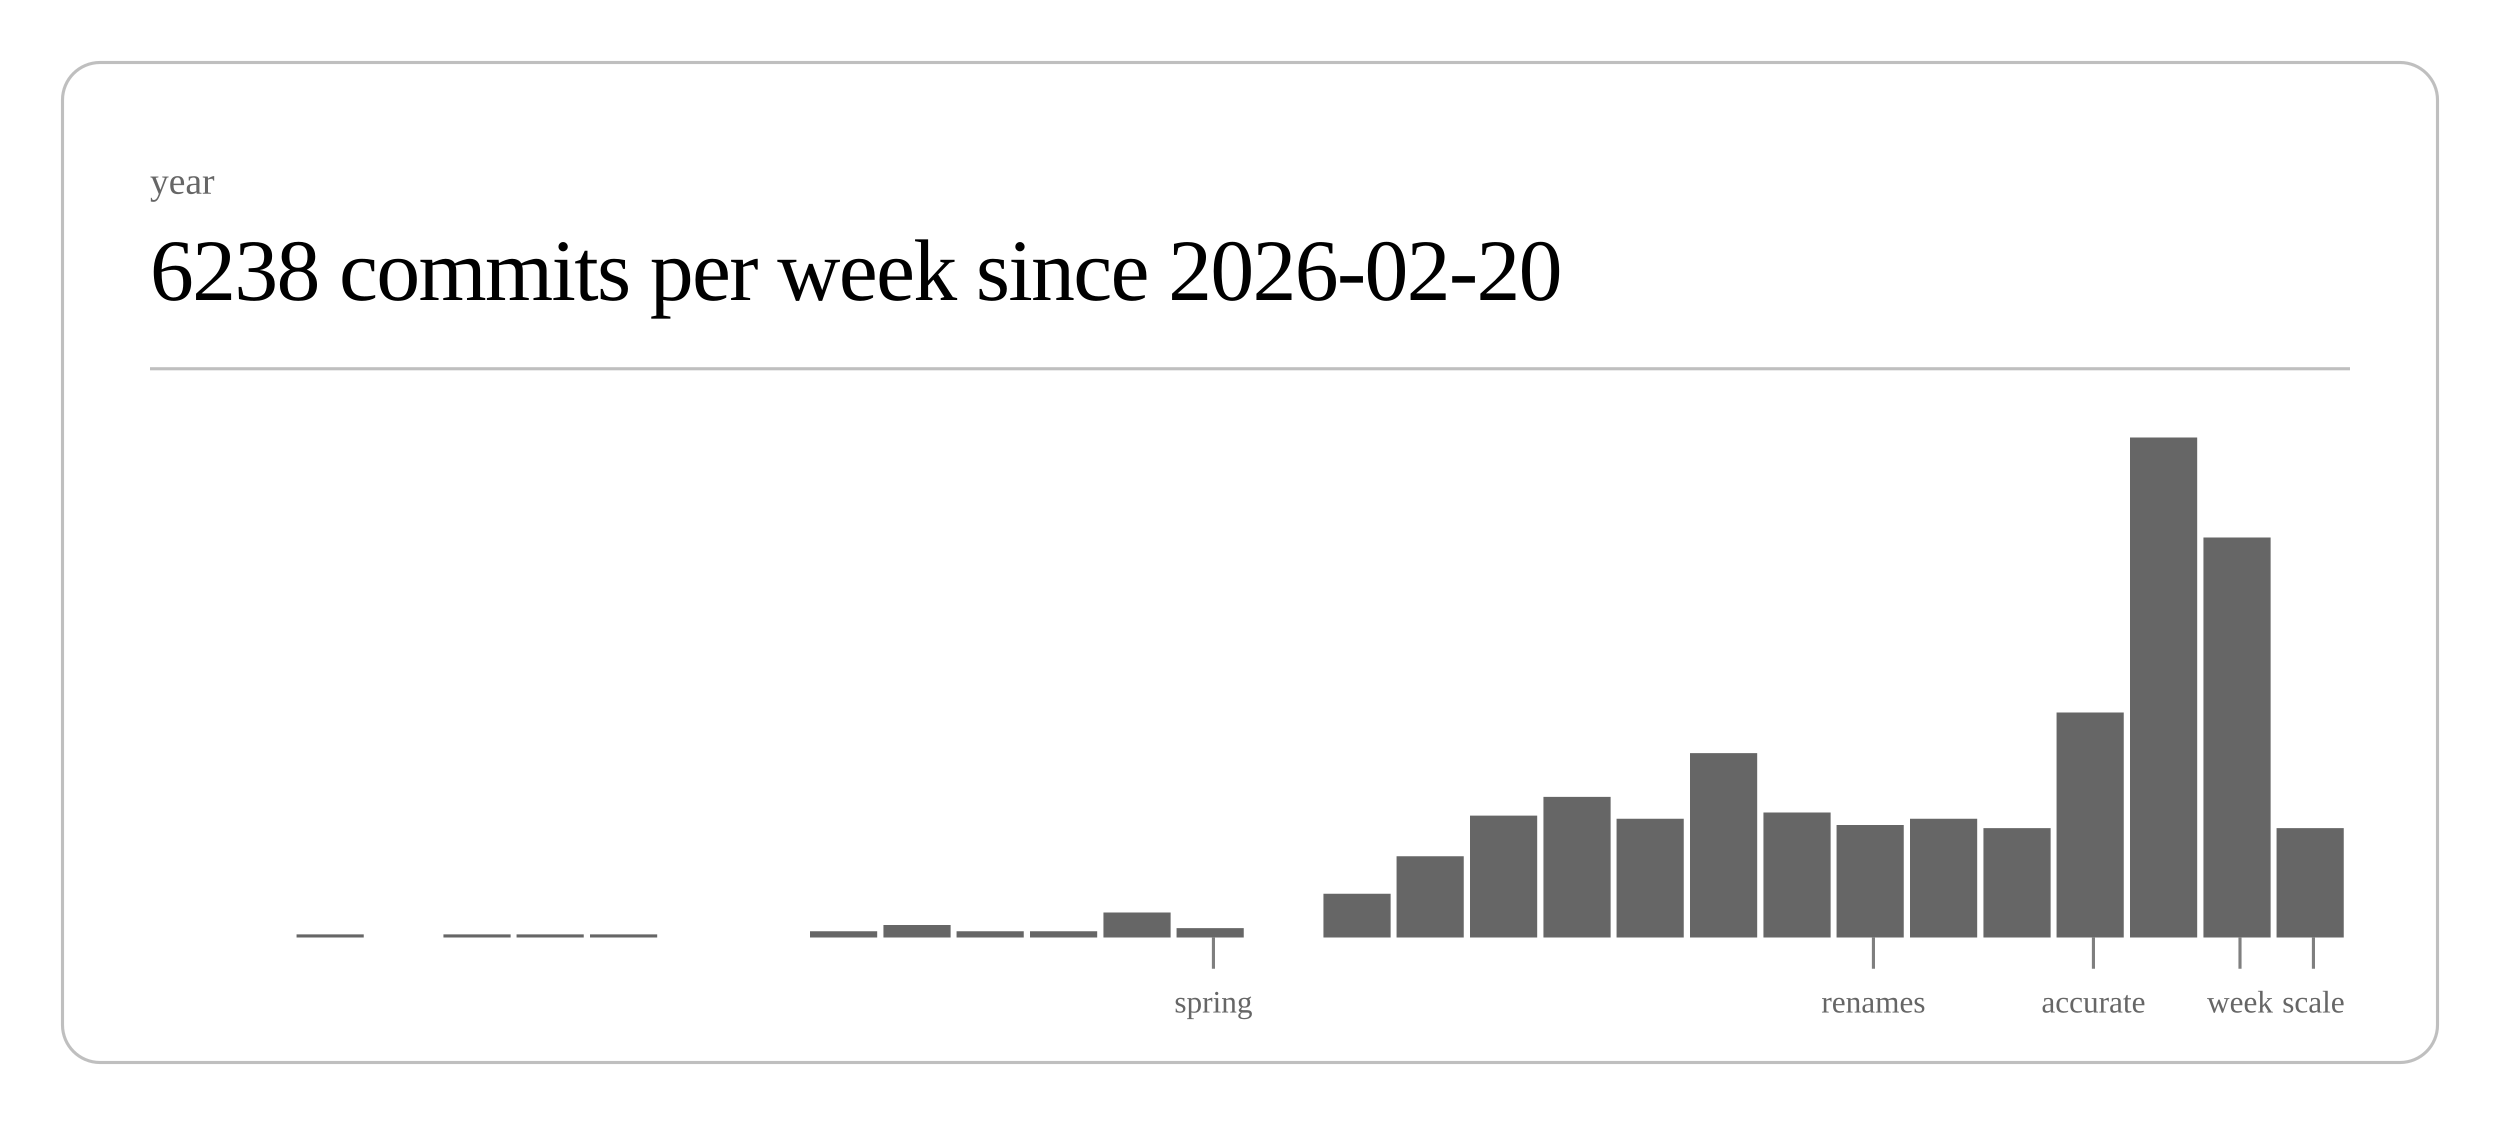
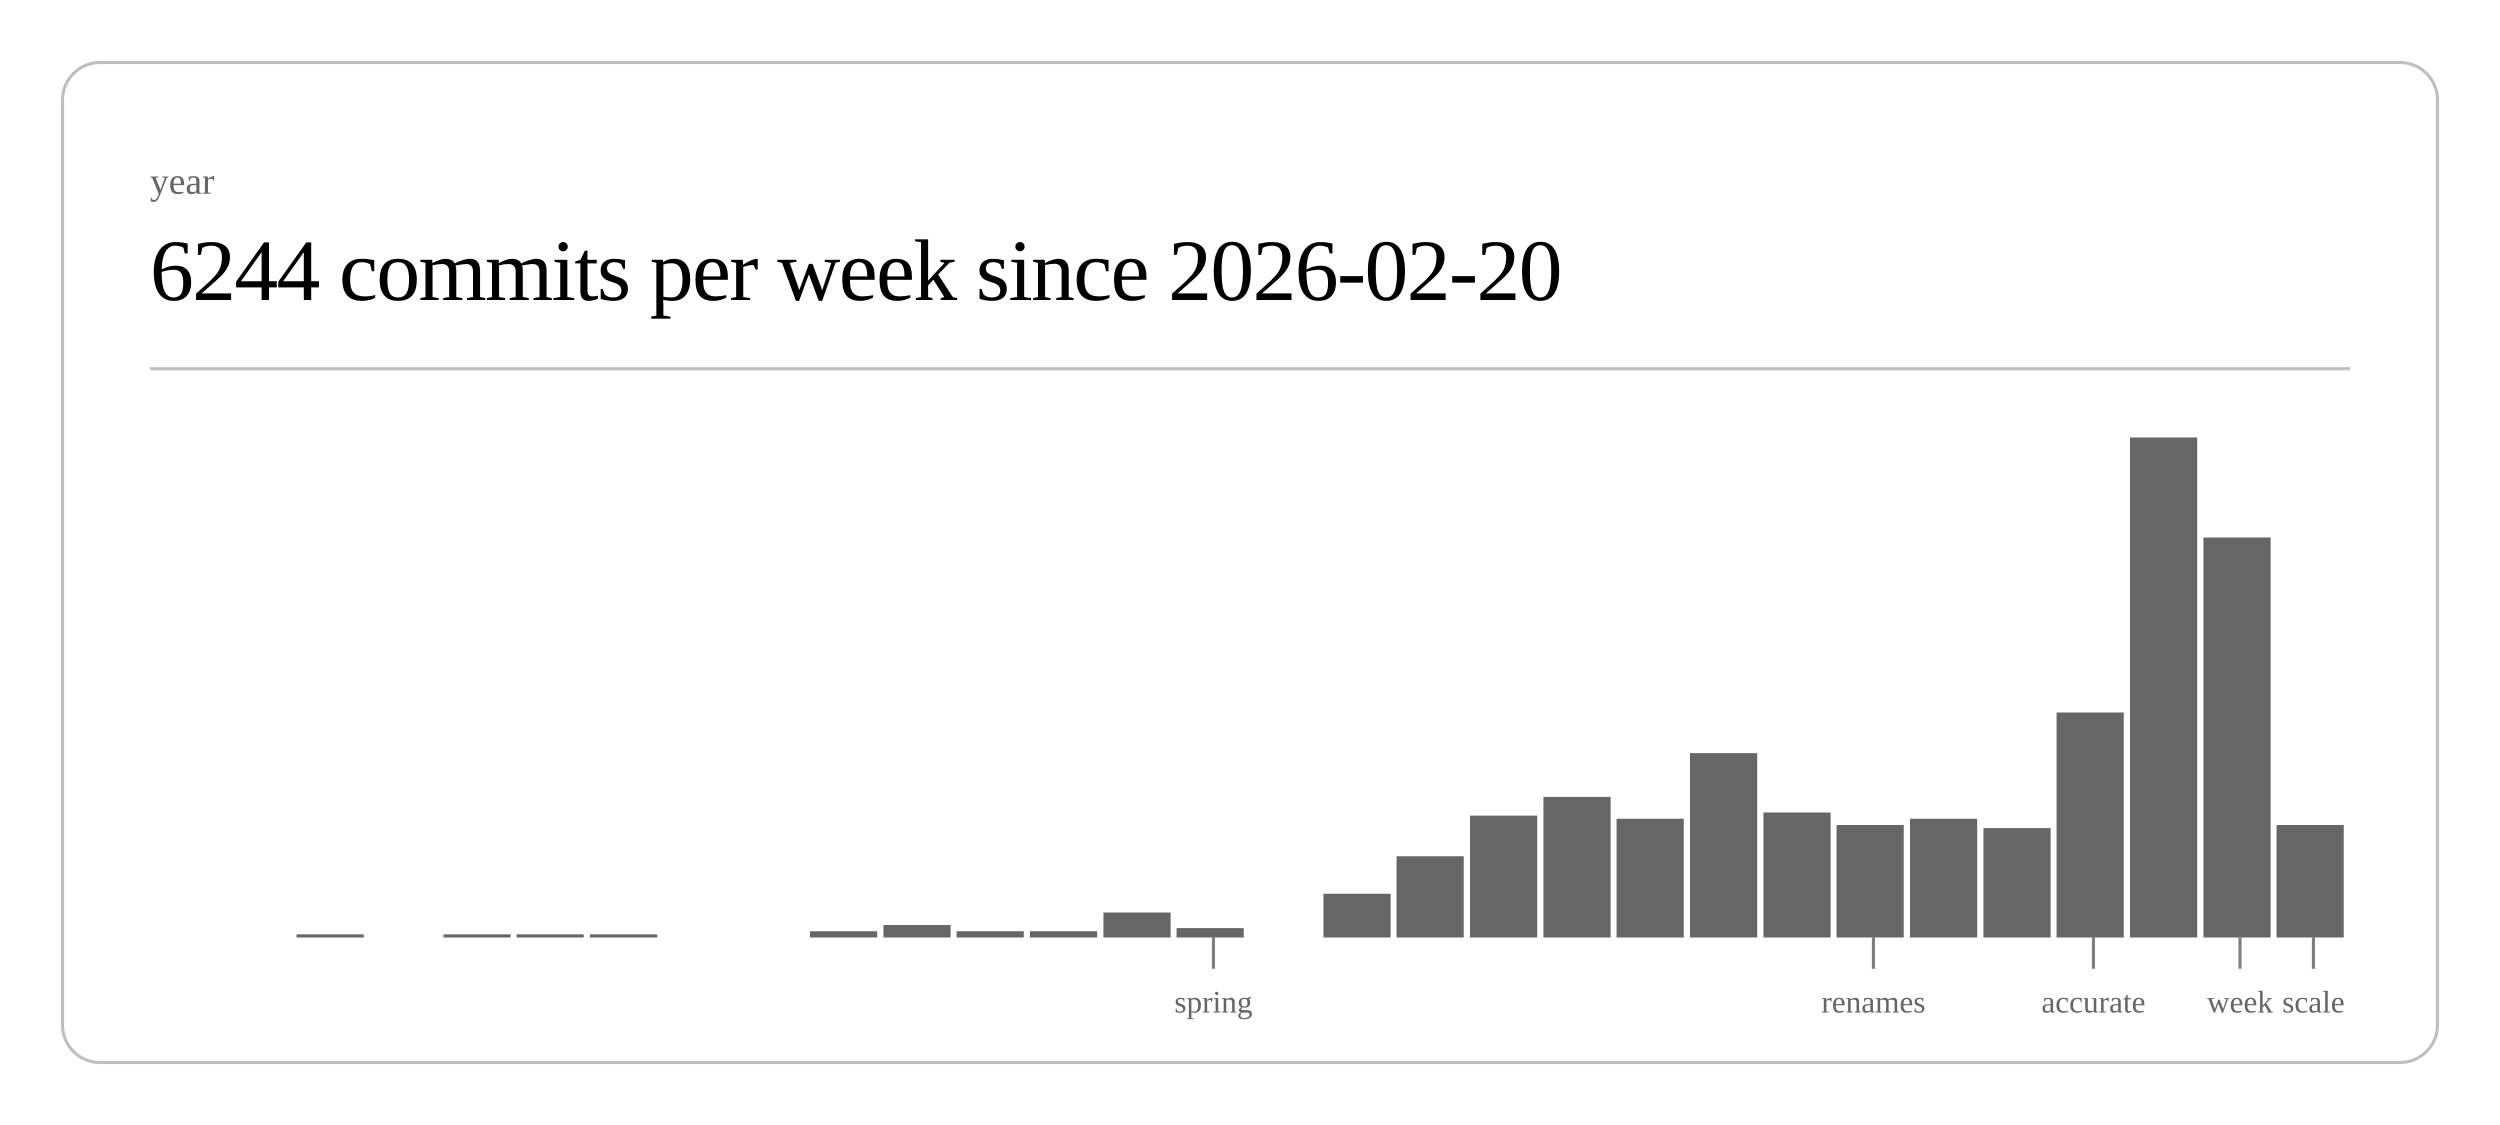
<svg xmlns="http://www.w3.org/2000/svg" class="post-header-svg" viewBox="0 0 800 360" width="800" height="360">
  <rect x="20" y="20" width="760" height="320" rx="12" ry="12" fill="none" stroke="currentColor" stroke-width="1" opacity="0.25" />
  <text fill="currentColor" x="48" y="62" font-size="12" opacity="0.6">year</text>
-   <text fill="currentColor" x="48" y="96" font-size="28" font-weight="300" letter-spacing="-0.5">6238 commits per week since 2026-02-20</text>
+   <text fill="currentColor" x="48" y="96" font-size="28" font-weight="300" letter-spacing="-0.5">6244 commits per week since 2026-02-20</text>
  <line stroke="currentColor" x1="48" y1="118" x2="752" y2="118" stroke-width="1" opacity="0.25" />
  <rect x="94.9" y="299" width="21.5" height="1" fill="currentColor" opacity="0.6" />
  <rect x="141.9" y="299" width="21.5" height="1" fill="currentColor" opacity="0.6" />
  <rect x="165.3" y="299" width="21.5" height="1" fill="currentColor" opacity="0.6" />
  <rect x="188.8" y="299" width="21.5" height="1" fill="currentColor" opacity="0.6" />
  <rect x="259.2" y="298" width="21.5" height="2" fill="currentColor" opacity="0.6" />
  <rect x="282.7" y="296" width="21.5" height="4" fill="currentColor" opacity="0.6" />
  <rect x="306.1" y="298" width="21.5" height="2" fill="currentColor" opacity="0.6" />
  <rect x="329.6" y="298" width="21.5" height="2" fill="currentColor" opacity="0.6" />
  <rect x="353.1" y="292" width="21.5" height="8" fill="currentColor" opacity="0.6" />
  <rect x="376.5" y="297" width="21.5" height="3" fill="currentColor" opacity="0.6" />
  <rect x="423.5" y="286" width="21.5" height="14" fill="currentColor" opacity="0.6" />
  <rect x="446.9" y="274" width="21.5" height="26" fill="currentColor" opacity="0.6" />
  <rect x="470.4" y="261" width="21.5" height="39" fill="currentColor" opacity="0.6" />
  <rect x="493.9" y="255" width="21.5" height="45" fill="currentColor" opacity="0.6" />
  <rect x="517.3" y="262" width="21.5" height="38" fill="currentColor" opacity="0.6" />
  <rect x="540.8" y="241" width="21.5" height="59" fill="currentColor" opacity="0.6" />
  <rect x="564.3" y="260" width="21.5" height="40" fill="currentColor" opacity="0.6" />
  <rect x="587.7" y="264" width="21.5" height="36" fill="currentColor" opacity="0.6" />
  <rect x="611.2" y="262" width="21.5" height="38" fill="currentColor" opacity="0.6" />
  <rect x="634.7" y="265" width="21.5" height="35" fill="currentColor" opacity="0.6" />
  <rect x="658.1" y="228" width="21.5" height="72" fill="currentColor" opacity="0.6" />
  <rect x="681.6" y="140" width="21.5" height="160" fill="currentColor" opacity="0.6" />
  <rect x="705.1" y="172" width="21.5" height="128" fill="currentColor" opacity="0.6" />
-   <rect x="728.5" y="265" width="21.5" height="35" fill="currentColor" opacity="0.6" />
+   <rect x="728.5" y="264" width="21.5" height="36" fill="currentColor" opacity="0.6" />
  <line stroke="currentColor" x1="388.3" y1="300" x2="388.3" y2="310" stroke-width="1" opacity="0.5" />
  <text fill="currentColor" x="388.3" y="324" font-size="10" opacity="0.6" text-anchor="middle">spring</text>
  <line stroke="currentColor" x1="599.5" y1="300" x2="599.5" y2="310" stroke-width="1" opacity="0.5" />
  <text fill="currentColor" x="599.5" y="324" font-size="10" opacity="0.6" text-anchor="middle">renames</text>
  <line stroke="currentColor" x1="669.9" y1="300" x2="669.9" y2="310" stroke-width="1" opacity="0.5" />
  <text fill="currentColor" x="669.9" y="324" font-size="10" opacity="0.6" text-anchor="middle">accurate</text>
  <line stroke="currentColor" x1="716.8" y1="300" x2="716.8" y2="310" stroke-width="1" opacity="0.5" />
  <text fill="currentColor" x="716.8" y="324" font-size="10" opacity="0.6" text-anchor="middle">week</text>
  <line stroke="currentColor" x1="740.3" y1="300" x2="740.3" y2="310" stroke-width="1" opacity="0.5" />
  <text fill="currentColor" x="740.3" y="324" font-size="10" opacity="0.6" text-anchor="middle">scale</text>
</svg>
